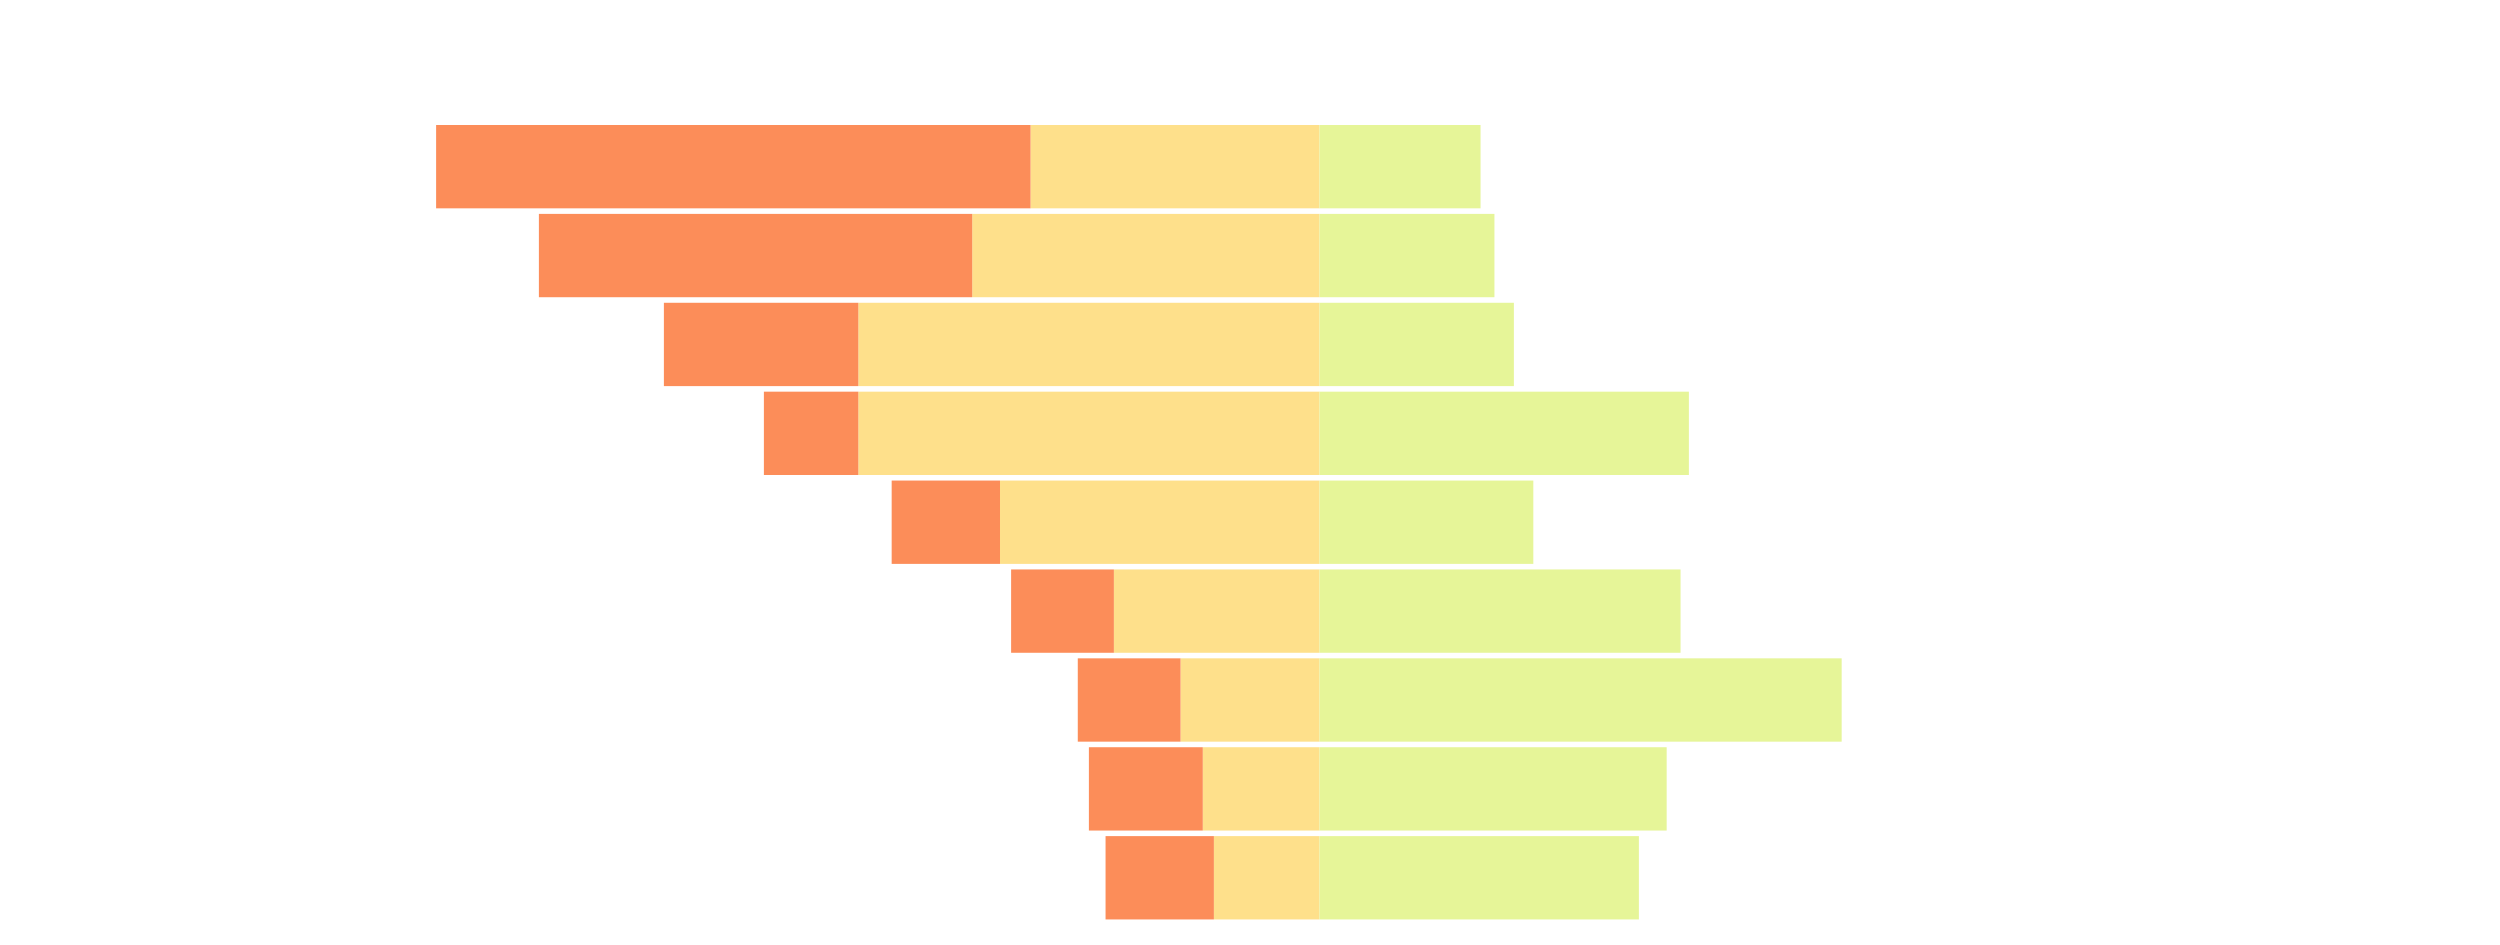
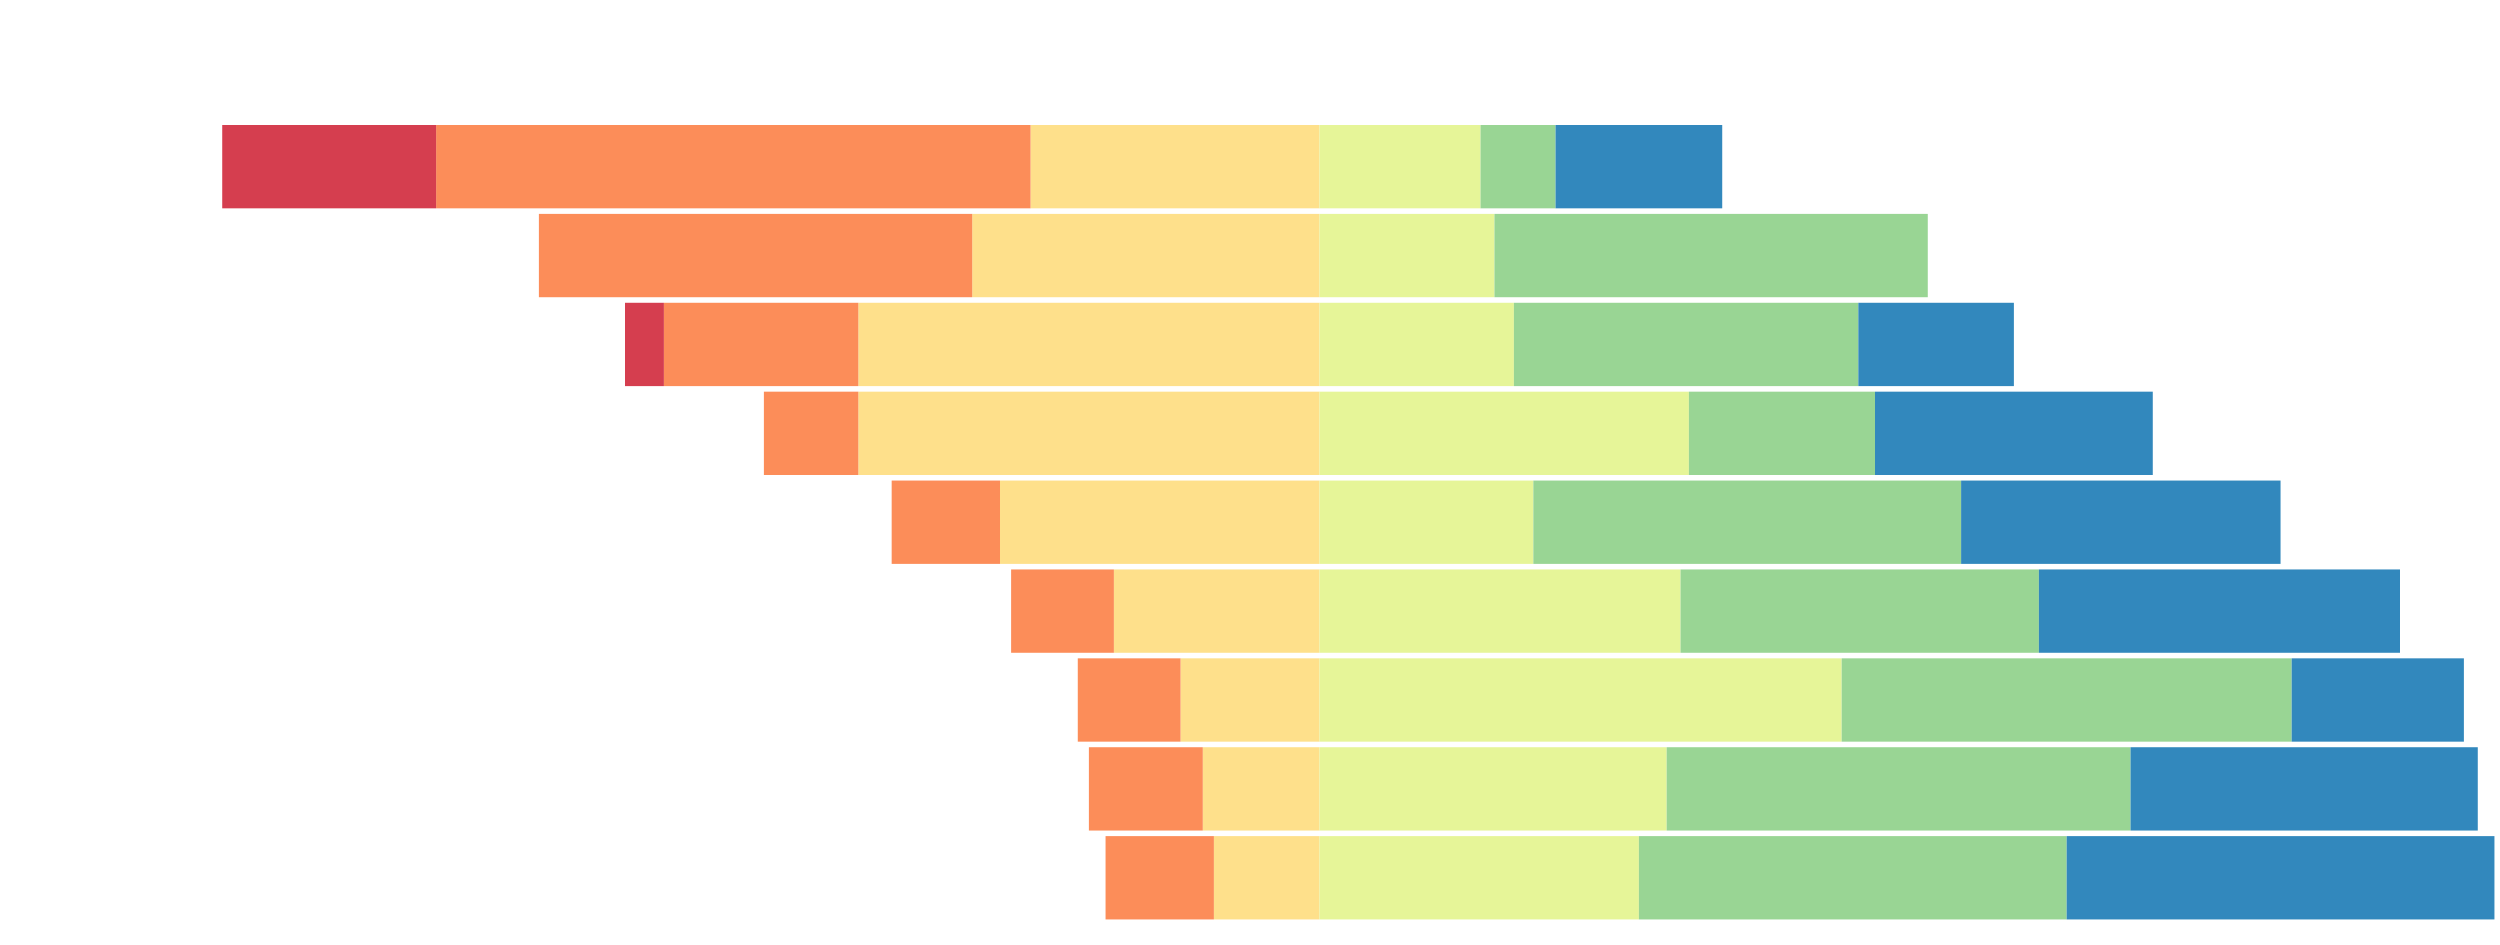
<svg xmlns="http://www.w3.org/2000/svg" height="340" id="svg" tag_name="svg" viewBox="0,0,900,340" width="900">
  <g id="g" tag_name="svg/g">
    <g fill="#fee08b" id="g_6" tag_name="svg/g/g_6">
      <rect height="30" id="rect_45" tag_name="svg/g/g_6/rect_45" width="104" x="371" y="45">
</rect>
      <rect height="30" id="rect_44" tag_name="svg/g/g_6/rect_44" width="50" x="425" y="237">
</rect>
      <rect height="30" id="rect_43" tag_name="svg/g/g_6/rect_43" width="166" x="309" y="109">
</rect>
      <rect height="30" id="rect_42" tag_name="svg/g/g_6/rect_42" width="74" x="401" y="205">
</rect>
      <rect height="30" id="rect_41" tag_name="svg/g/g_6/rect_41" width="125" x="350" y="77">
</rect>
      <rect height="30" id="rect_40" tag_name="svg/g/g_6/rect_40" width="166" x="309" y="141">
</rect>
      <rect height="30" id="rect_39" tag_name="svg/g/g_6/rect_39" width="38" x="437" y="301">
</rect>
      <rect height="30" id="rect_38" tag_name="svg/g/g_6/rect_38" width="115" x="360" y="173">
</rect>
      <rect height="30" id="rect_37" tag_name="svg/g/g_6/rect_37" width="42" x="433" y="269">
</rect>
    </g>
    <g fill="#fc8d59" id="g_5" tag_name="svg/g/g_5">
      <rect height="30" id="rect_36" tag_name="svg/g/g_5/rect_36" width="214" x="157" y="45">
</rect>
      <rect height="30" id="rect_35" tag_name="svg/g/g_5/rect_35" width="37" x="388" y="237">
</rect>
      <rect height="30" id="rect_34" tag_name="svg/g/g_5/rect_34" width="70" x="239" y="109">
</rect>
      <rect height="30" id="rect_33" tag_name="svg/g/g_5/rect_33" width="37" x="364" y="205">
</rect>
      <rect height="30" id="rect_32" tag_name="svg/g/g_5/rect_32" width="156" x="194" y="77">
</rect>
      <rect height="30" id="rect_31" tag_name="svg/g/g_5/rect_31" width="34" x="275" y="141">
</rect>
      <rect height="30" id="rect_30" tag_name="svg/g/g_5/rect_30" width="39" x="398" y="301">
</rect>
      <rect height="30" id="rect_29" tag_name="svg/g/g_5/rect_29" width="39" x="321" y="173">
</rect>
      <rect height="30" id="rect_28" tag_name="svg/g/g_5/rect_28" width="41" x="392" y="269">
</rect>
    </g>
+     <g fill="#d53e4f" id="g_4" tag_name="svg/g/g_4">
+       <rect height="30" id="rect_27" tag_name="svg/g/g_4/rect_27" width="77" x="80" y="45">
+ </rect>
+       <rect height="30" id="rect_26" tag_name="svg/g/g_4/rect_26" width="14" x="225" y="109">
+ </rect>
+     </g>
    <g fill="#e6f598" id="g_3" tag_name="svg/g/g_3">
      <rect height="30" id="rect_25" tag_name="svg/g/g_3/rect_25" width="58" x="475" y="45">
</rect>
      <rect height="30" id="rect_24" tag_name="svg/g/g_3/rect_24" width="188" x="475" y="237">
</rect>
      <rect height="30" id="rect_23" tag_name="svg/g/g_3/rect_23" width="70" x="475" y="109">
</rect>
      <rect height="30" id="rect_22" tag_name="svg/g/g_3/rect_22" width="130" x="475" y="205">
</rect>
      <rect height="30" id="rect_21" tag_name="svg/g/g_3/rect_21" width="63" x="475" y="77">
</rect>
      <rect height="30" id="rect_20" tag_name="svg/g/g_3/rect_20" width="133" x="475" y="141">
</rect>
      <rect height="30" id="rect_19" tag_name="svg/g/g_3/rect_19" width="115" x="475" y="301">
</rect>
      <rect height="30" id="rect_18" tag_name="svg/g/g_3/rect_18" width="77" x="475" y="173">
</rect>
      <rect height="30" id="rect_17" tag_name="svg/g/g_3/rect_17" width="125" x="475" y="269">
</rect>
    </g>
+     <g fill="#99d594" id="g_2" tag_name="svg/g/g_2">
+       <rect height="30" id="rect_16" tag_name="svg/g/g_2/rect_16" width="27" x="533" y="45">
+ </rect>
+       <rect height="30" id="rect_15" tag_name="svg/g/g_2/rect_15" width="162" x="663" y="237">
+ </rect>
+       <rect height="30" id="rect_14" tag_name="svg/g/g_2/rect_14" width="124" x="545" y="109">
+ </rect>
+       <rect height="30" id="rect_13" tag_name="svg/g/g_2/rect_13" width="129" x="605" y="205">
+ </rect>
+       <rect height="30" id="rect_12" tag_name="svg/g/g_2/rect_12" width="156" x="538" y="77">
+ </rect>
+       <rect height="30" id="rect_11" tag_name="svg/g/g_2/rect_11" width="67" x="608" y="141">
+ </rect>
+       <rect height="30" id="rect_10" tag_name="svg/g/g_2/rect_10" width="154" x="590" y="301">
+ </rect>
+       <rect height="30" id="rect_9" tag_name="svg/g/g_2/rect_9" width="154" x="552" y="173">
+ </rect>
+       <rect height="30" id="rect_8" tag_name="svg/g/g_2/rect_8" width="167" x="600" y="269">
+ </rect>
+     </g>
+     <g fill="#3288bd" id="g_1" tag_name="svg/g/g_1">
+       <rect height="30" id="rect_7" tag_name="svg/g/g_1/rect_7" width="60" x="560" y="45">
+ </rect>
+       <rect height="30" id="rect_6" tag_name="svg/g/g_1/rect_6" width="62" x="825" y="237">
+ </rect>
+       <rect height="30" id="rect_5" tag_name="svg/g/g_1/rect_5" width="56" x="669" y="109">
+ </rect>
+       <rect height="30" id="rect_4" tag_name="svg/g/g_1/rect_4" width="130" x="734" y="205">
+ </rect>
+       <rect height="30" id="rect_3" tag_name="svg/g/g_1/rect_3" width="100" x="675" y="141">
+ </rect>
+       <rect height="30" id="rect_2" tag_name="svg/g/g_1/rect_2" width="154" x="744" y="301">
+ </rect>
+       <rect height="30" id="rect_1" tag_name="svg/g/g_1/rect_1" width="115" x="706" y="173">
+ </rect>
+       <rect height="30" id="rect" tag_name="svg/g/g_1/rect" width="125" x="767" y="269">
+ </rect>
+     </g>
  </g>
</svg>
